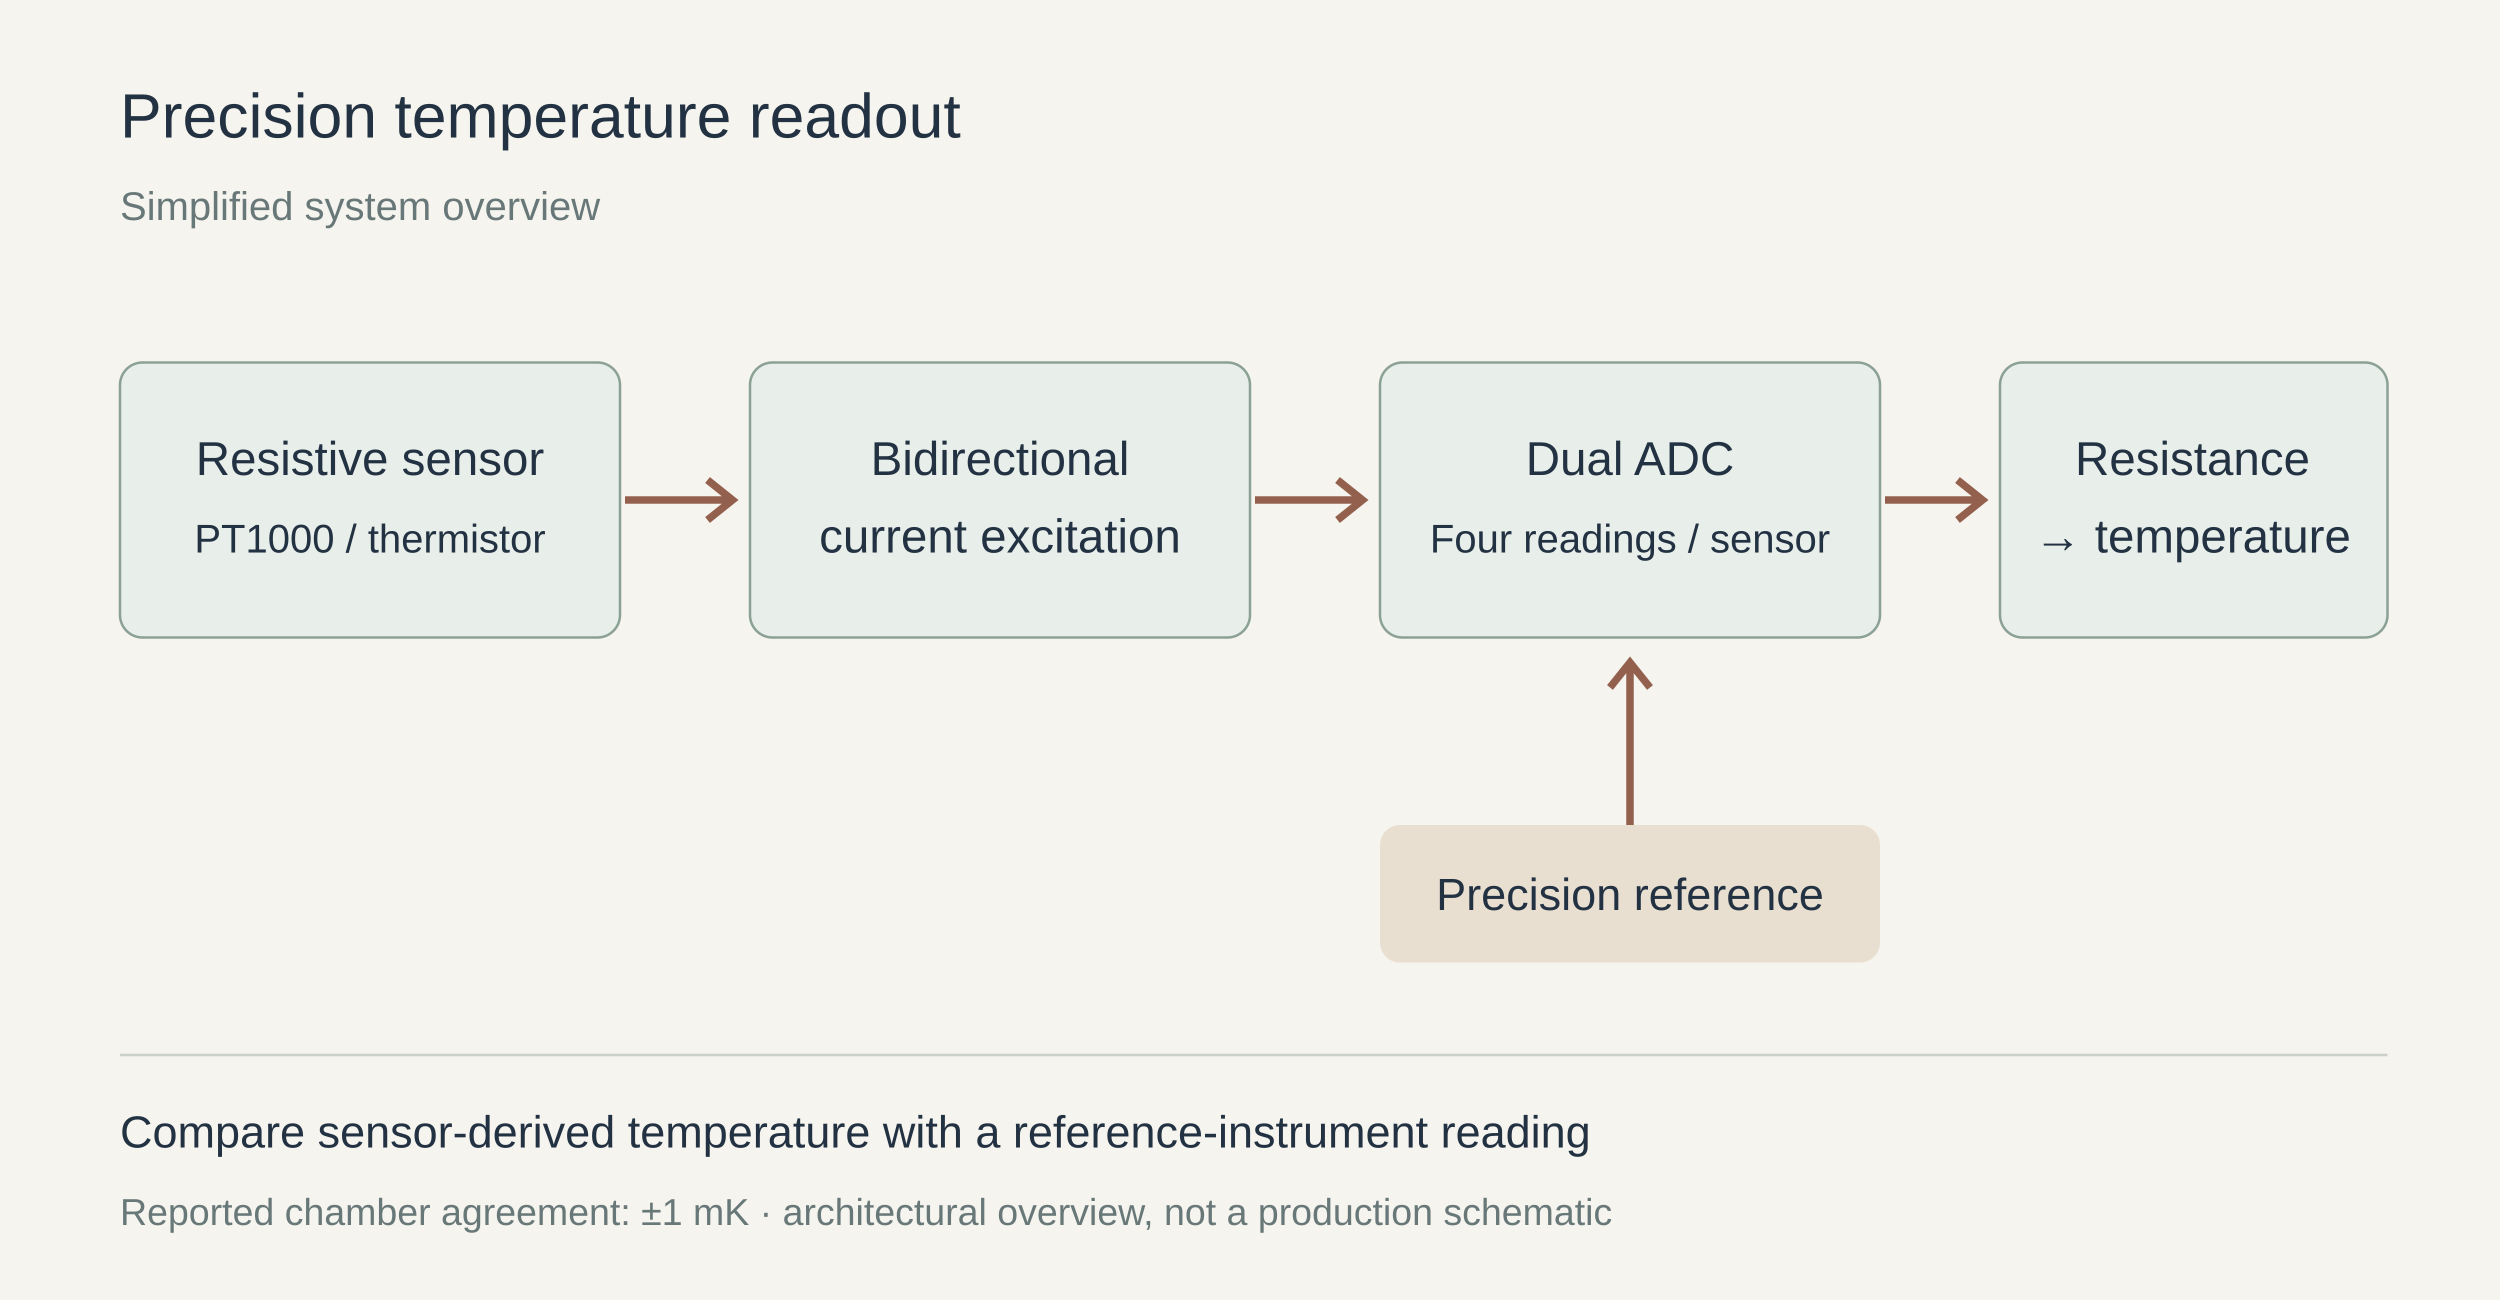
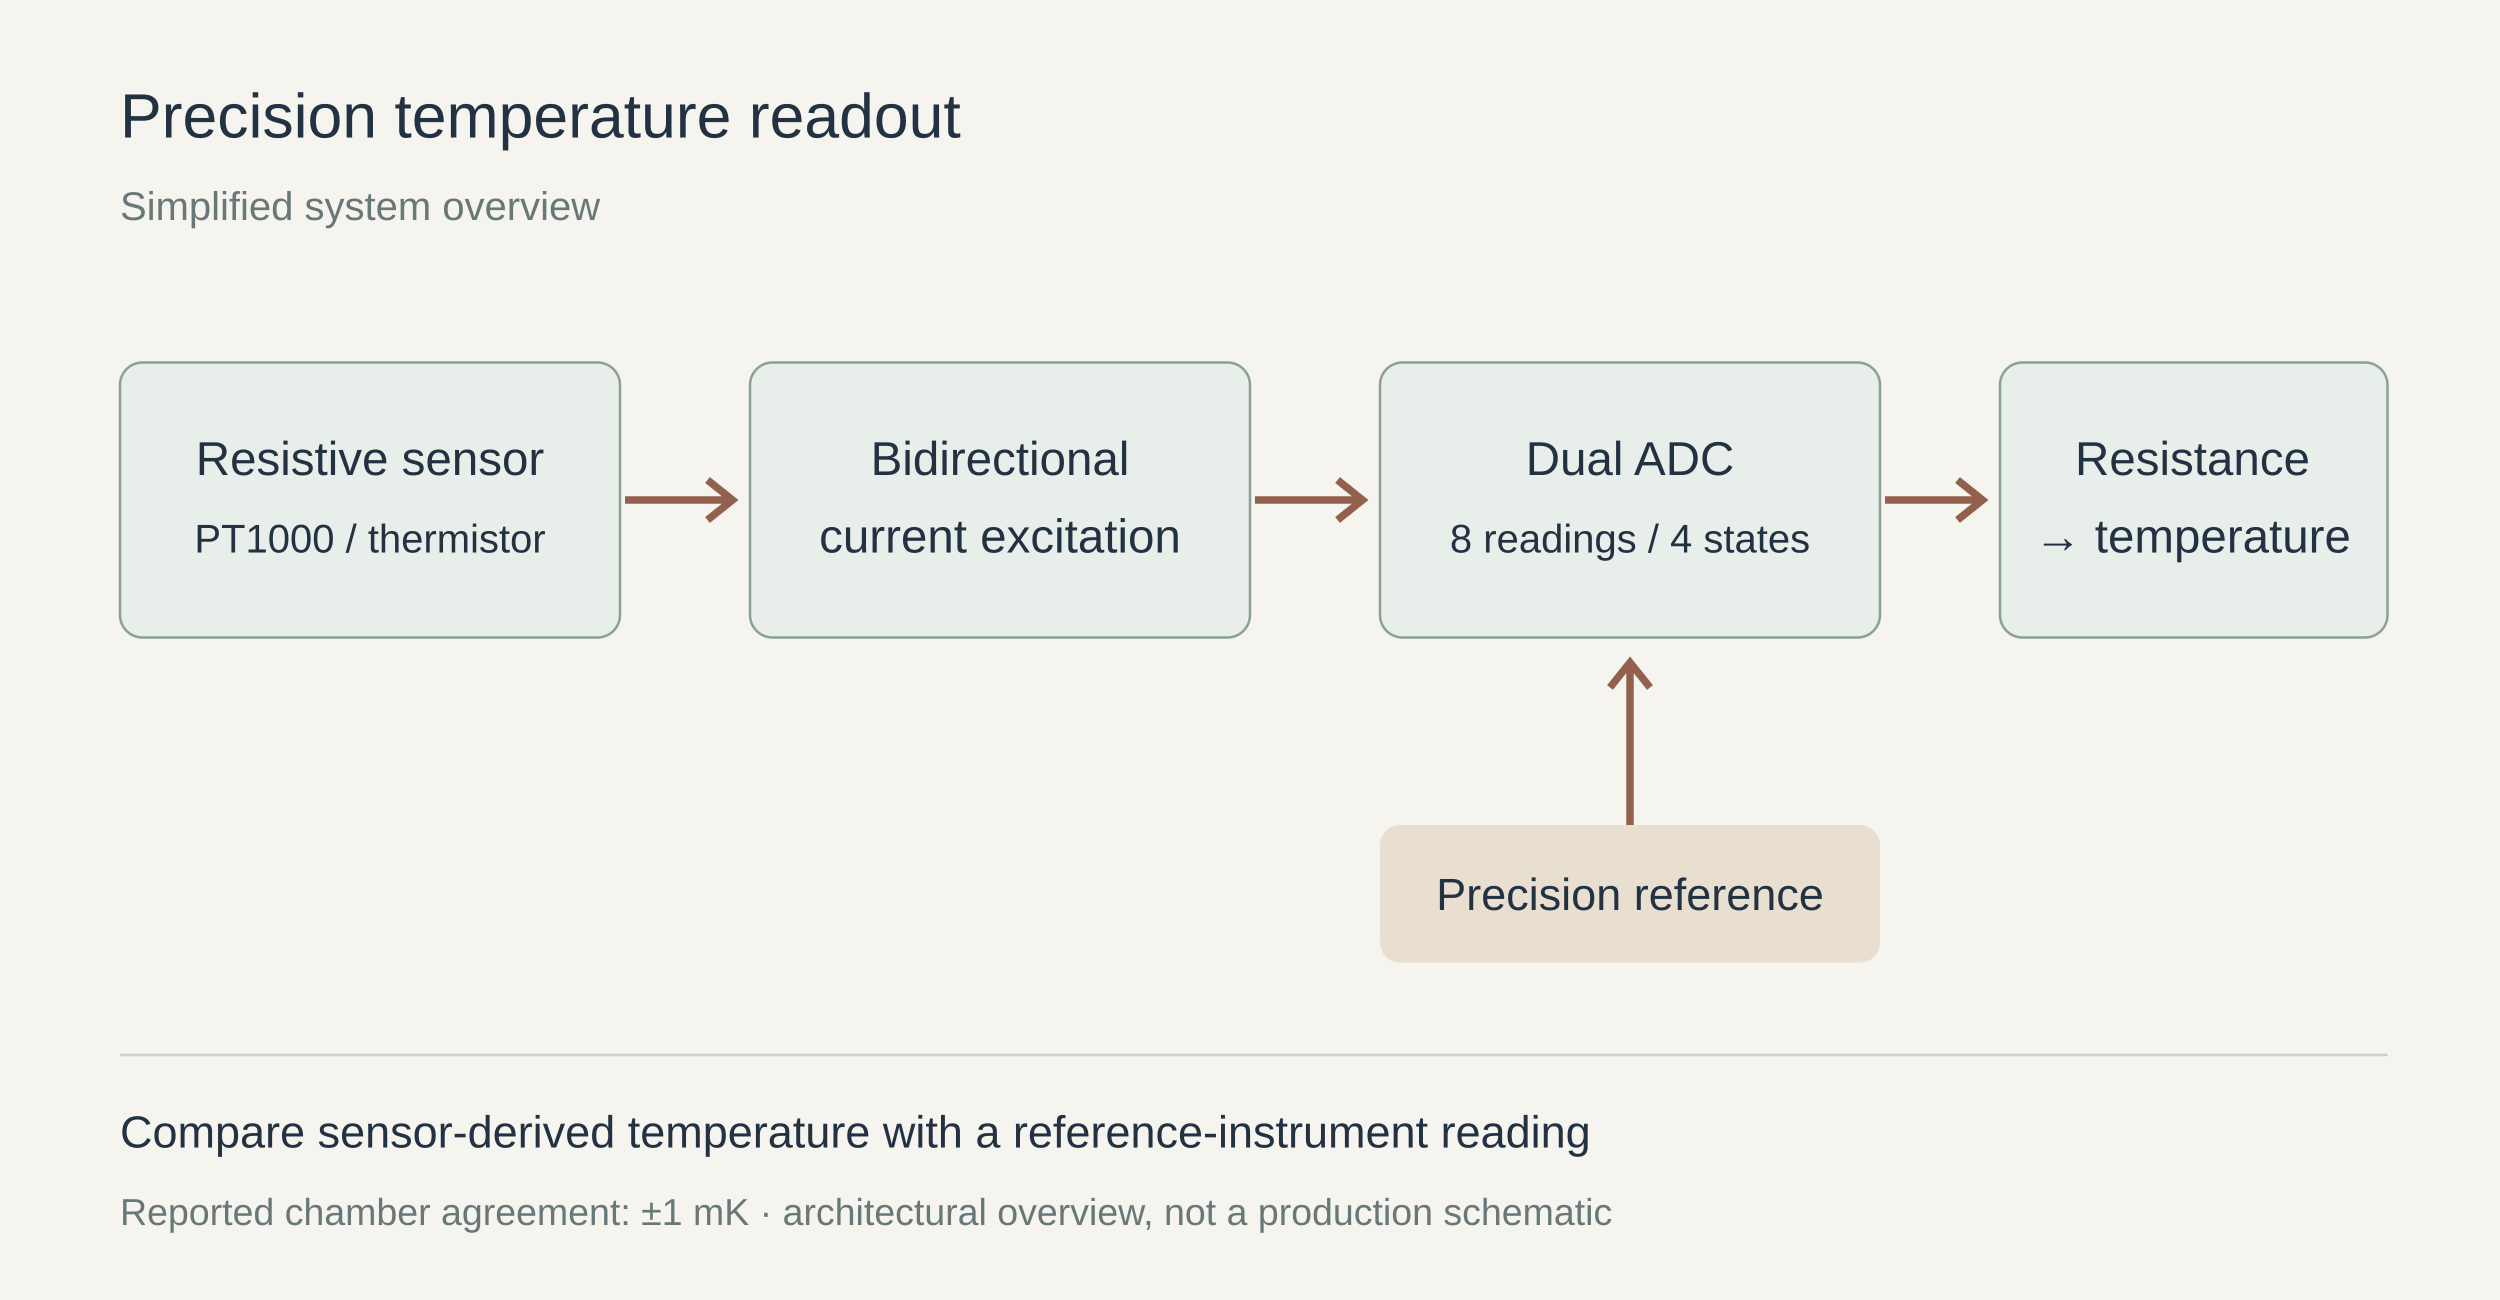
<svg xmlns="http://www.w3.org/2000/svg" width="1000" height="520" viewBox="0 0 1000 520">
  <rect width="1000" height="520" fill="#f6f4ee" />
  <g font-family="Arial,sans-serif" fill="#233243">
    <text x="48" y="55" font-size="25">Precision temperature readout</text>
    <text x="48" y="88" font-size="16" fill="#687879">Simplified system overview</text>
    <g fill="#e8eee9" stroke="#8ba196">
      <rect x="48" y="145" width="200" height="110" rx="9" />
      <rect x="300" y="145" width="200" height="110" rx="9" />
      <rect x="552" y="145" width="200" height="110" rx="9" />
      <rect x="800" y="145" width="155" height="110" rx="9" />
    </g>
    <g text-anchor="middle" font-size="19">
      <text x="148" y="190">Resistive sensor</text>
      <text x="148" y="221" font-size="16">PT1000 / thermistor</text>
      <text x="400" y="190">Bidirectional</text>
      <text x="400" y="221">current excitation</text>
      <text x="652" y="190">Dual ADC</text>
-       <text x="652" y="221" font-size="16">Four readings / sensor</text>
+       <text x="652" y="221" font-size="16">8 readings / 4 states</text>
      <text x="877" y="190">Resistance</text>
      <text x="877" y="221">→ temperature</text>
    </g>
    <g stroke="#93604e" stroke-width="3" fill="none">
      <path d="M250 200h43m-10-8 10 8-10 8M502 200h43m-10-8 10 8-10 8M754 200h39m-10-8 10 8-10 8" />
      <path d="M652 330v-65m-8 10 8-10 8 10" />
    </g>
    <rect x="552" y="330" width="200" height="55" rx="8" fill="#e9dfd1" />
    <text x="652" y="364" text-anchor="middle" font-size="18">Precision reference</text>
    <path d="M48 422h907" stroke="#cbd0c8" />
    <text x="48" y="459" font-size="18">Compare sensor-derived temperature with a reference-instrument reading</text>
    <text x="48" y="490" font-size="15" fill="#687879">Reported chamber agreement: ±1 mK · architectural overview, not a production schematic</text>
  </g>
</svg>
